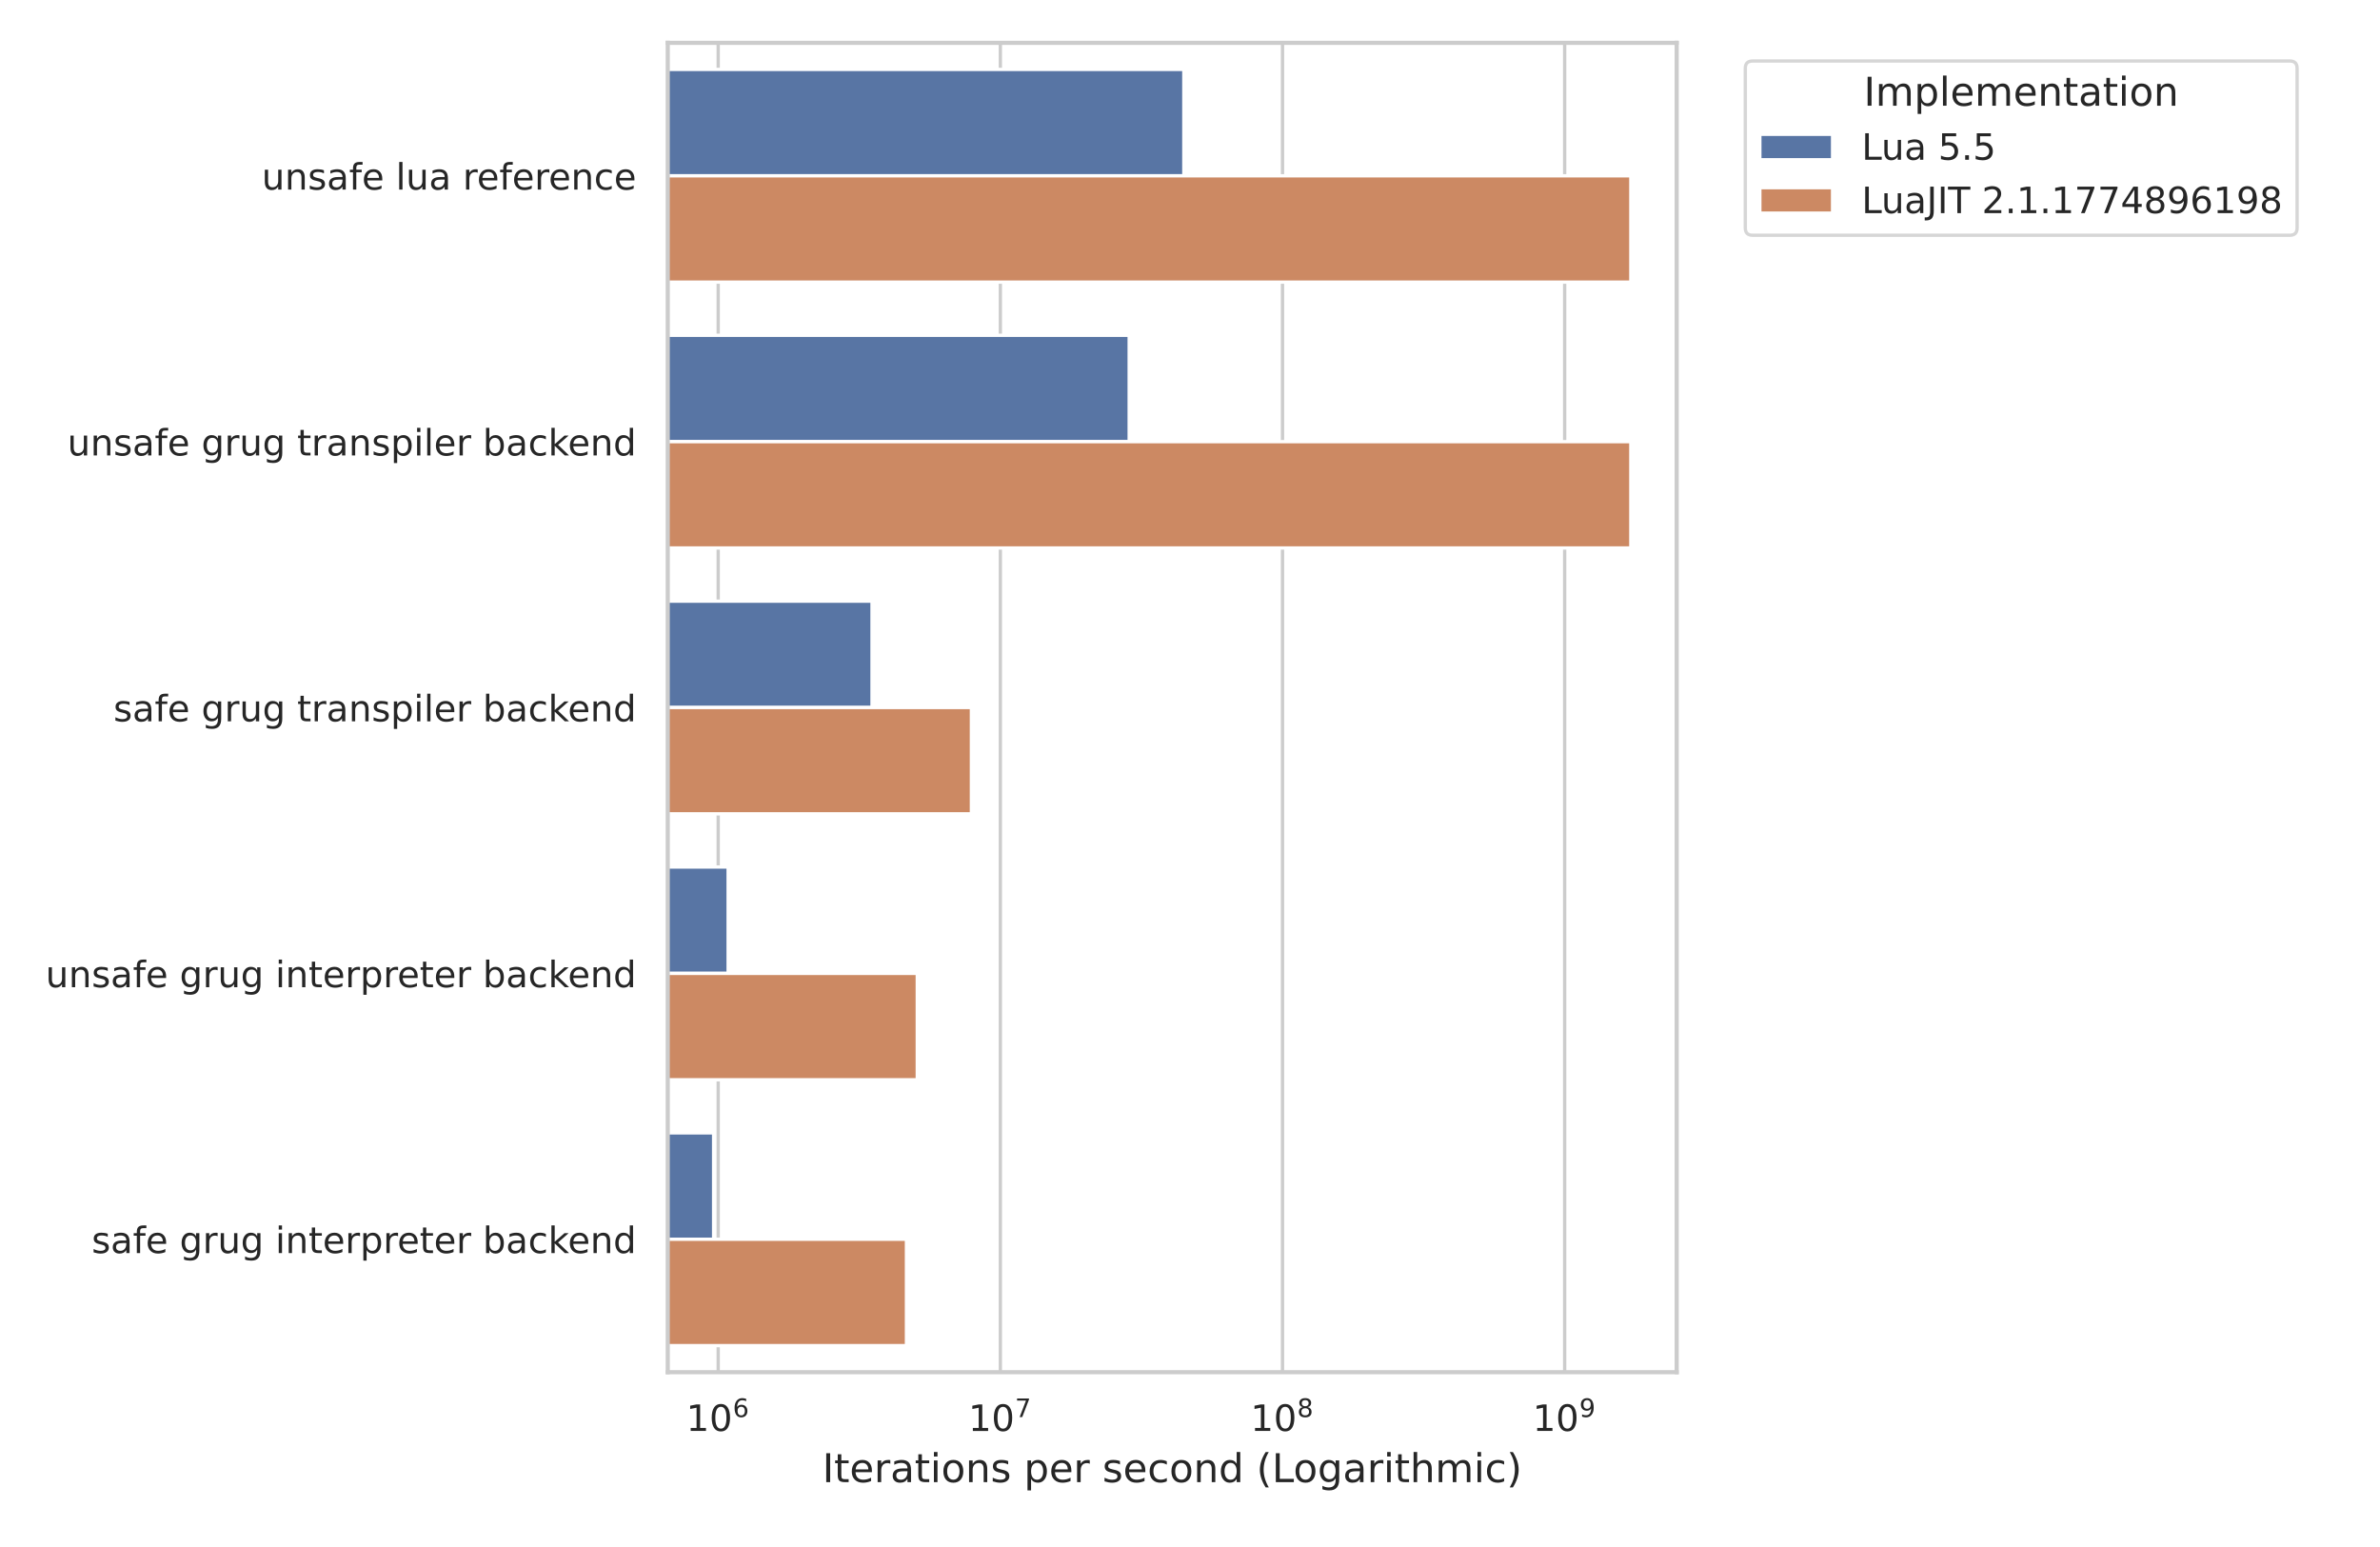
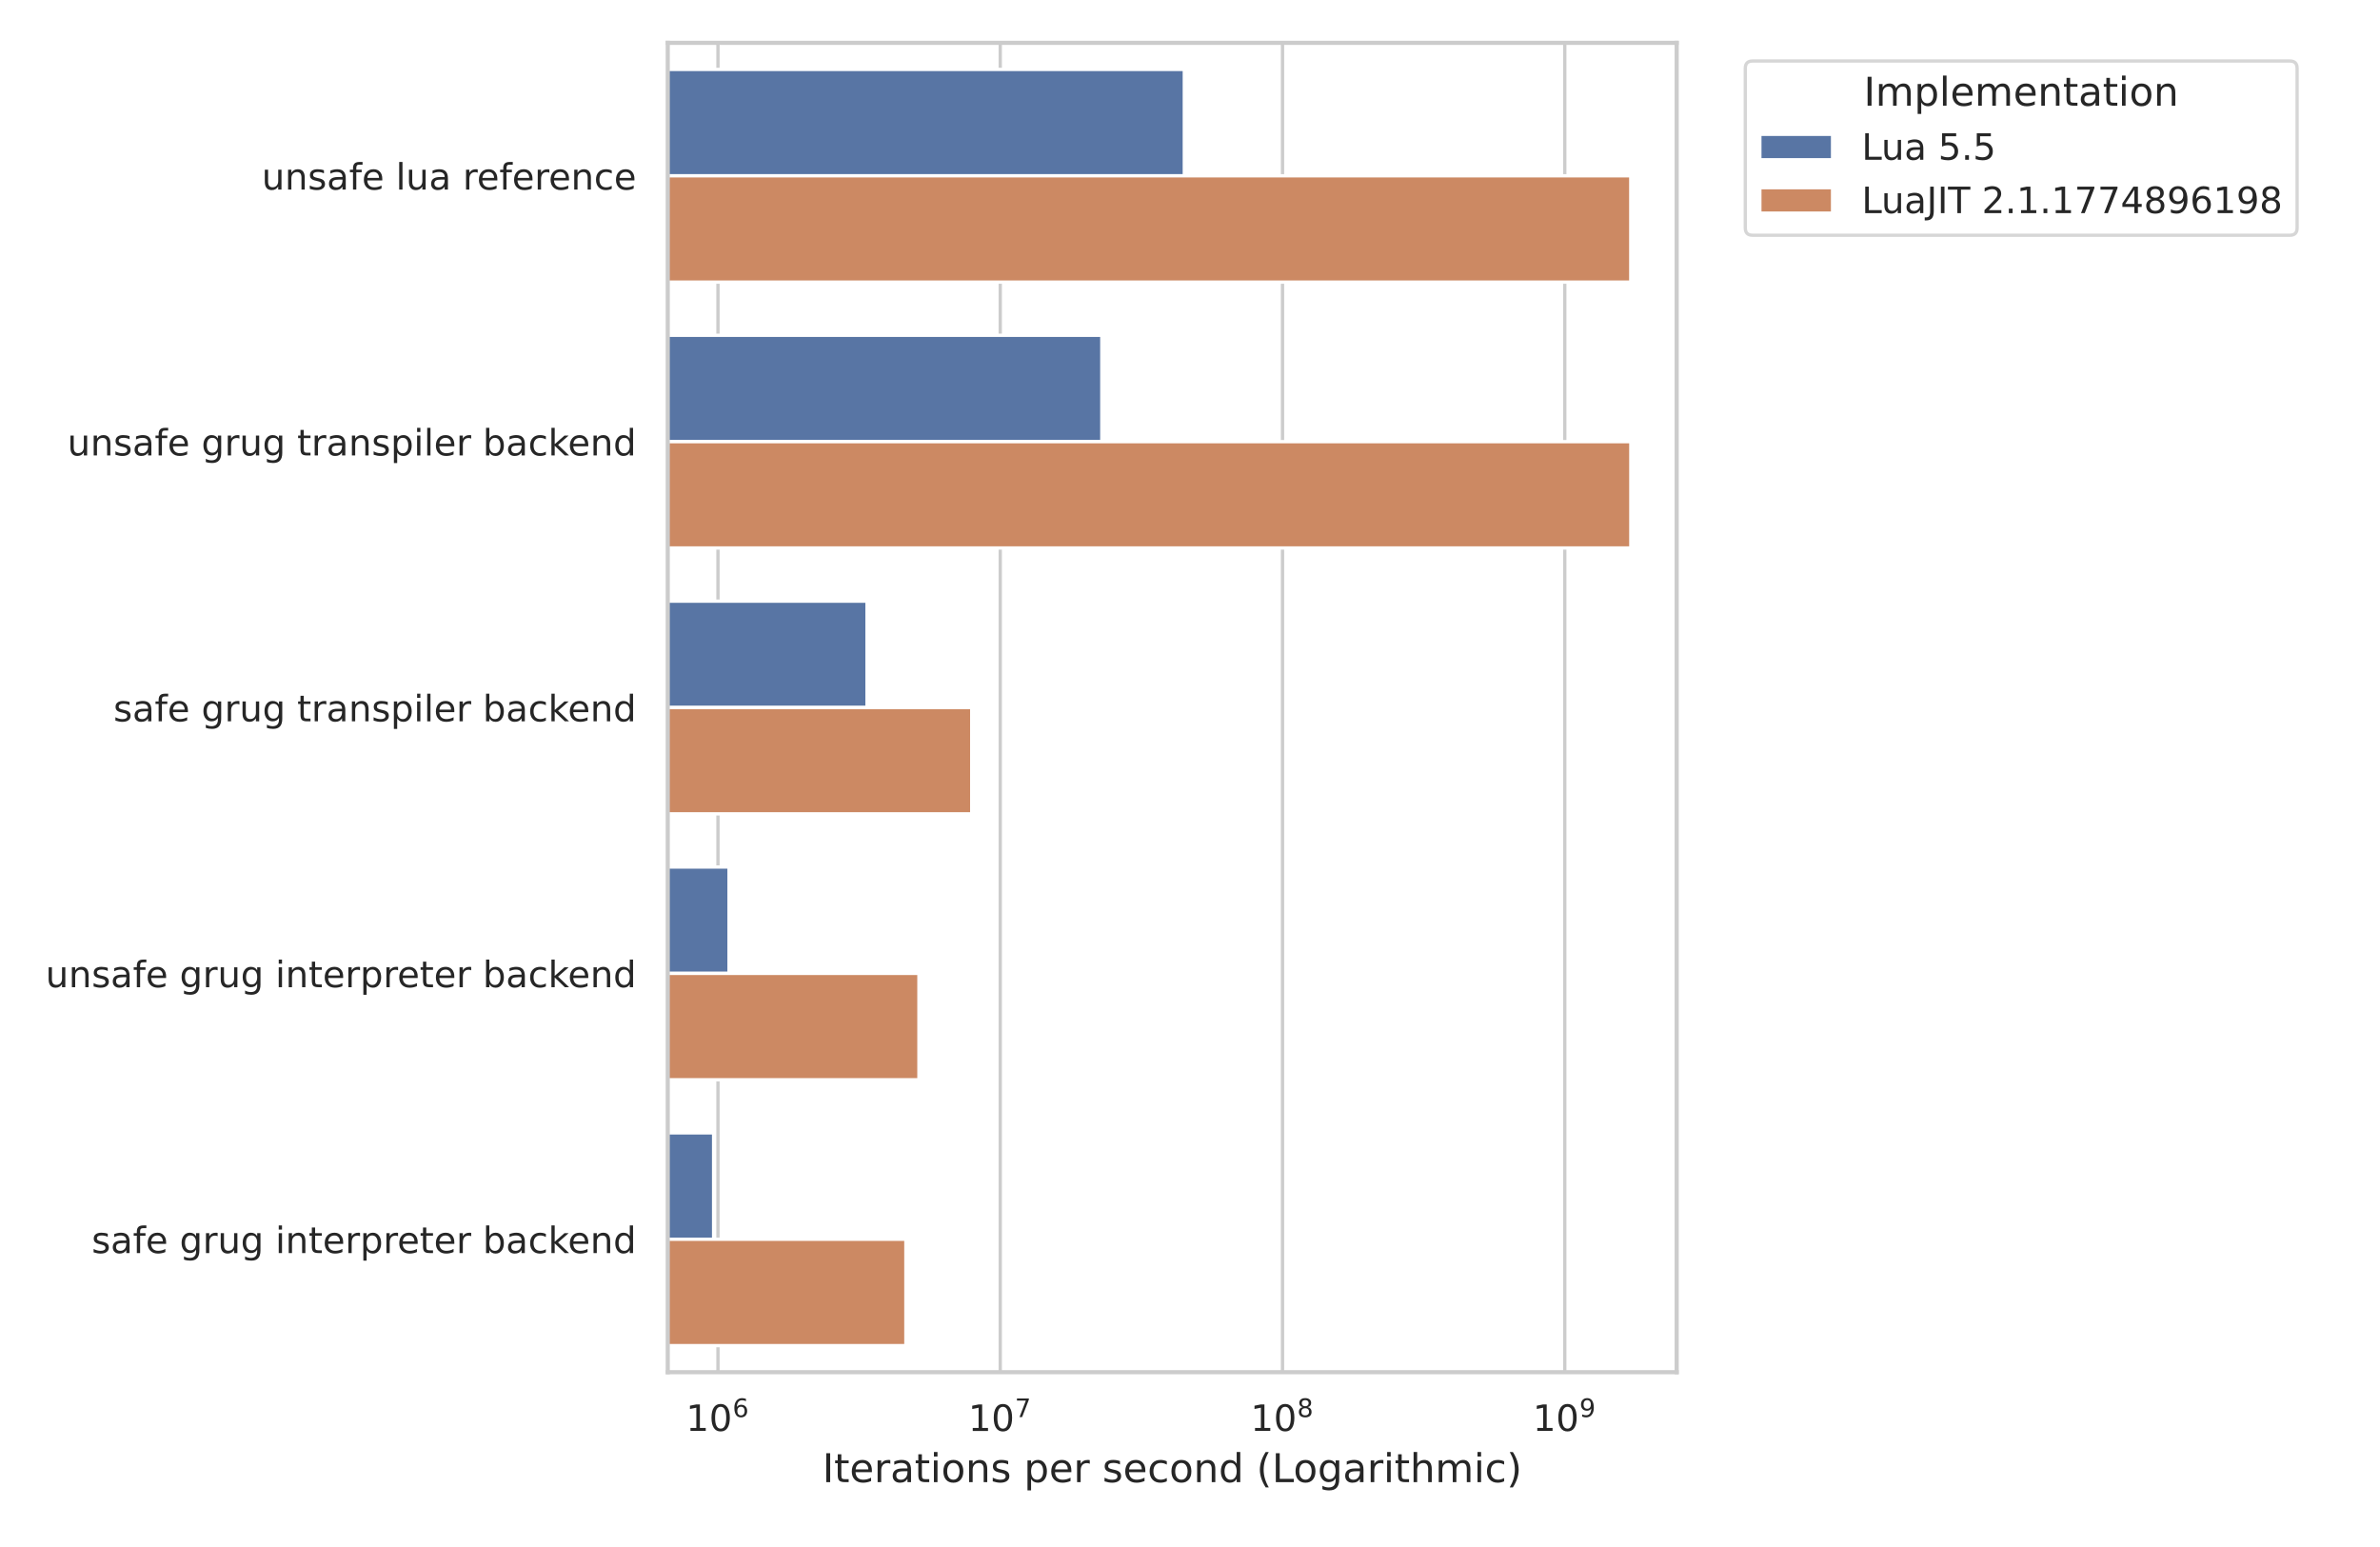
<svg xmlns="http://www.w3.org/2000/svg" xmlns:xlink="http://www.w3.org/1999/xlink" width="720pt" height="468pt" viewBox="0 0 720 468" version="1.1">
  <defs>
    <style type="text/css">*{stroke-linejoin: round; stroke-linecap: butt}</style>
  </defs>
  <g id="figure_1">
    <g id="patch_1">
      <path d="M 0 468  L 720 468  L 720 0  L 0 0  z " style="fill: #ffffff" />
    </g>
    <g id="axes_1">
      <g id="patch_2">
        <path d="M 202.01 415.116  L 507.23 415.116  L 507.23 12.96  L 202.01 12.96  z " style="fill: #ffffff" />
      </g>
      <g id="matplotlib.axis_1">
        <g id="xtick_1">
          <g id="line2d_1">
-             <path d="M 217.267 415.116  L 217.267 12.96  " clip-path="url(#pd670a4f5de)" style="fill: none; stroke: #cccccc; stroke-linecap: round" />
+             <path d="M 217.199 415.116  L 217.199 12.96  " clip-path="url(#pf63345fa85)" style="fill: none; stroke: #cccccc; stroke-linecap: round" />
          </g>
          <g id="text_1">
-             <g style="fill: #262626" transform="translate(207.5872 432.9743) scale(0.11 -0.11)">
+             <g style="fill: #262626" transform="translate(207.5188 432.9743) scale(0.11 -0.11)">
              <defs>
                <path id="DejaVuSans-31" d="M 794 531  L 1825 531  L 1825 4091  L 703 3866  L 703 4441  L 1819 4666  L 2450 4666  L 2450 531  L 3481 531  L 3481 0  L 794 0  L 794 531  z " transform="scale(0.015625)" />
                <path id="DejaVuSans-30" d="M 2034 4250  Q 1547 4250 1301 3770  Q 1056 3291 1056 2328  Q 1056 1369 1301 889  Q 1547 409 2034 409  Q 2525 409 2770 889  Q 3016 1369 3016 2328  Q 3016 3291 2770 3770  Q 2525 4250 2034 4250  z M 2034 4750  Q 2819 4750 3233 4129  Q 3647 3509 3647 2328  Q 3647 1150 3233 529  Q 2819 -91 2034 -91  Q 1250 -91 836 529  Q 422 1150 422 2328  Q 422 3509 836 4129  Q 1250 4750 2034 4750  z " transform="scale(0.015625)" />
                <path id="DejaVuSans-36" d="M 2113 2584  Q 1688 2584 1439 2293  Q 1191 2003 1191 1497  Q 1191 994 1439 701  Q 1688 409 2113 409  Q 2538 409 2786 701  Q 3034 994 3034 1497  Q 3034 2003 2786 2293  Q 2538 2584 2113 2584  z M 3366 4563  L 3366 3988  Q 3128 4100 2886 4159  Q 2644 4219 2406 4219  Q 1781 4219 1451 3797  Q 1122 3375 1075 2522  Q 1259 2794 1537 2939  Q 1816 3084 2150 3084  Q 2853 3084 3261 2657  Q 3669 2231 3669 1497  Q 3669 778 3244 343  Q 2819 -91 2113 -91  Q 1303 -91 875 529  Q 447 1150 447 2328  Q 447 3434 972 4092  Q 1497 4750 2381 4750  Q 2619 4750 2861 4703  Q 3103 4656 3366 4563  z " transform="scale(0.015625)" />
              </defs>
              <use xlink:href="#DejaVuSans-31" transform="translate(0 0.765625)" />
              <use xlink:href="#DejaVuSans-30" transform="translate(63.62305 0.765625)" />
              <use xlink:href="#DejaVuSans-36" transform="translate(128.2031 39.04688) scale(0.7)" />
            </g>
          </g>
        </g>
        <g id="xtick_2">
          <g id="line2d_2">
-             <path d="M 302.626 415.116  L 302.626 12.96  " clip-path="url(#pd670a4f5de)" style="fill: none; stroke: #cccccc; stroke-linecap: round" />
+             <path d="M 302.593 415.116  L 302.593 12.96  " clip-path="url(#pf63345fa85)" style="fill: none; stroke: #cccccc; stroke-linecap: round" />
          </g>
          <g id="text_2">
-             <g style="fill: #262626" transform="translate(292.9464 432.9743) scale(0.11 -0.11)">
+             <g style="fill: #262626" transform="translate(292.9127 432.9743) scale(0.11 -0.11)">
              <defs>
                <path id="DejaVuSans-37" d="M 525 4666  L 3525 4666  L 3525 4397  L 1831 0  L 1172 0  L 2766 4134  L 525 4134  L 525 4666  z " transform="scale(0.015625)" />
              </defs>
              <use xlink:href="#DejaVuSans-31" transform="translate(0 0.684375)" />
              <use xlink:href="#DejaVuSans-30" transform="translate(63.62305 0.684375)" />
              <use xlink:href="#DejaVuSans-37" transform="translate(128.2031 38.96563) scale(0.7)" />
            </g>
          </g>
        </g>
        <g id="xtick_3">
          <g id="line2d_3">
-             <path d="M 387.986 415.116  L 387.986 12.96  " clip-path="url(#pd670a4f5de)" style="fill: none; stroke: #cccccc; stroke-linecap: round" />
+             <path d="M 387.987 415.116  L 387.987 12.96  " clip-path="url(#pf63345fa85)" style="fill: none; stroke: #cccccc; stroke-linecap: round" />
          </g>
          <g id="text_3">
-             <g style="fill: #262626" transform="translate(378.3056 432.9743) scale(0.11 -0.11)">
+             <g style="fill: #262626" transform="translate(378.3066 432.9743) scale(0.11 -0.11)">
              <defs>
                <path id="DejaVuSans-38" d="M 2034 2216  Q 1584 2216 1326 1975  Q 1069 1734 1069 1313  Q 1069 891 1326 650  Q 1584 409 2034 409  Q 2484 409 2743 651  Q 3003 894 3003 1313  Q 3003 1734 2745 1975  Q 2488 2216 2034 2216  z M 1403 2484  Q 997 2584 770 2862  Q 544 3141 544 3541  Q 544 4100 942 4425  Q 1341 4750 2034 4750  Q 2731 4750 3128 4425  Q 3525 4100 3525 3541  Q 3525 3141 3298 2862  Q 3072 2584 2669 2484  Q 3125 2378 3379 2068  Q 3634 1759 3634 1313  Q 3634 634 3220 271  Q 2806 -91 2034 -91  Q 1263 -91 848 271  Q 434 634 434 1313  Q 434 1759 690 2068  Q 947 2378 1403 2484  z M 1172 3481  Q 1172 3119 1398 2916  Q 1625 2713 2034 2713  Q 2441 2713 2670 2916  Q 2900 3119 2900 3481  Q 2900 3844 2670 4047  Q 2441 4250 2034 4250  Q 1625 4250 1398 4047  Q 1172 3844 1172 3481  z " transform="scale(0.015625)" />
              </defs>
              <use xlink:href="#DejaVuSans-31" transform="translate(0 0.765625)" />
              <use xlink:href="#DejaVuSans-30" transform="translate(63.62305 0.765625)" />
              <use xlink:href="#DejaVuSans-38" transform="translate(128.2031 39.04688) scale(0.7)" />
            </g>
          </g>
        </g>
        <g id="xtick_4">
          <g id="line2d_4">
-             <path d="M 473.345 415.116  L 473.345 12.96  " clip-path="url(#pd670a4f5de)" style="fill: none; stroke: #cccccc; stroke-linecap: round" />
+             <path d="M 473.38 415.116  L 473.38 12.96  " clip-path="url(#pf63345fa85)" style="fill: none; stroke: #cccccc; stroke-linecap: round" />
          </g>
          <g id="text_4">
-             <g style="fill: #262626" transform="translate(463.6648 432.9743) scale(0.11 -0.11)">
+             <g style="fill: #262626" transform="translate(463.7004 432.9743) scale(0.11 -0.11)">
              <defs>
                <path id="DejaVuSans-39" d="M 703 97  L 703 672  Q 941 559 1184 500  Q 1428 441 1663 441  Q 2288 441 2617 861  Q 2947 1281 2994 2138  Q 2813 1869 2534 1725  Q 2256 1581 1919 1581  Q 1219 1581 811 2004  Q 403 2428 403 3163  Q 403 3881 828 4315  Q 1253 4750 1959 4750  Q 2769 4750 3195 4129  Q 3622 3509 3622 2328  Q 3622 1225 3098 567  Q 2575 -91 1691 -91  Q 1453 -91 1209 -44  Q 966 3 703 97  z M 1959 2075  Q 2384 2075 2632 2365  Q 2881 2656 2881 3163  Q 2881 3666 2632 3958  Q 2384 4250 1959 4250  Q 1534 4250 1286 3958  Q 1038 3666 1038 3163  Q 1038 2656 1286 2365  Q 1534 2075 1959 2075  z " transform="scale(0.015625)" />
              </defs>
              <use xlink:href="#DejaVuSans-31" transform="translate(0 0.765625)" />
              <use xlink:href="#DejaVuSans-30" transform="translate(63.62305 0.765625)" />
              <use xlink:href="#DejaVuSans-39" transform="translate(128.2031 39.04688) scale(0.7)" />
            </g>
          </g>
        </g>
        <g id="xtick_5" />
        <g id="xtick_6" />
        <g id="xtick_7" />
        <g id="xtick_8" />
        <g id="xtick_9" />
        <g id="xtick_10" />
        <g id="xtick_11" />
        <g id="xtick_12" />
        <g id="xtick_13" />
        <g id="xtick_14" />
        <g id="xtick_15" />
        <g id="xtick_16" />
        <g id="xtick_17" />
        <g id="xtick_18" />
        <g id="xtick_19" />
        <g id="xtick_20" />
        <g id="xtick_21" />
        <g id="xtick_22" />
        <g id="xtick_23" />
        <g id="xtick_24" />
        <g id="xtick_25" />
        <g id="xtick_26" />
        <g id="xtick_27" />
        <g id="xtick_28" />
        <g id="xtick_29" />
        <g id="xtick_30" />
        <g id="xtick_31" />
        <g id="xtick_32" />
        <g id="text_5">
          <g style="fill: #262626" transform="translate(248.7809 448.3801) scale(0.12 -0.12)">
            <defs>
              <path id="DejaVuSans-49" d="M 628 4666  L 1259 4666  L 1259 0  L 628 0  L 628 4666  z " transform="scale(0.015625)" />
              <path id="DejaVuSans-74" d="M 1172 4494  L 1172 3500  L 2356 3500  L 2356 3053  L 1172 3053  L 1172 1153  Q 1172 725 1289 603  Q 1406 481 1766 481  L 2356 481  L 2356 0  L 1766 0  Q 1100 0 847 248  Q 594 497 594 1153  L 594 3053  L 172 3053  L 172 3500  L 594 3500  L 594 4494  L 1172 4494  z " transform="scale(0.015625)" />
              <path id="DejaVuSans-65" d="M 3597 1894  L 3597 1613  L 953 1613  Q 991 1019 1311 708  Q 1631 397 2203 397  Q 2534 397 2845 478  Q 3156 559 3463 722  L 3463 178  Q 3153 47 2828 -22  Q 2503 -91 2169 -91  Q 1331 -91 842 396  Q 353 884 353 1716  Q 353 2575 817 3079  Q 1281 3584 2069 3584  Q 2775 3584 3186 3129  Q 3597 2675 3597 1894  z M 3022 2063  Q 3016 2534 2758 2815  Q 2500 3097 2075 3097  Q 1594 3097 1305 2825  Q 1016 2553 972 2059  L 3022 2063  z " transform="scale(0.015625)" />
              <path id="DejaVuSans-72" d="M 2631 2963  Q 2534 3019 2420 3045  Q 2306 3072 2169 3072  Q 1681 3072 1420 2755  Q 1159 2438 1159 1844  L 1159 0  L 581 0  L 581 3500  L 1159 3500  L 1159 2956  Q 1341 3275 1631 3429  Q 1922 3584 2338 3584  Q 2397 3584 2469 3576  Q 2541 3569 2628 3553  L 2631 2963  z " transform="scale(0.015625)" />
              <path id="DejaVuSans-61" d="M 2194 1759  Q 1497 1759 1228 1600  Q 959 1441 959 1056  Q 959 750 1161 570  Q 1363 391 1709 391  Q 2188 391 2477 730  Q 2766 1069 2766 1631  L 2766 1759  L 2194 1759  z M 3341 1997  L 3341 0  L 2766 0  L 2766 531  Q 2569 213 2275 61  Q 1981 -91 1556 -91  Q 1019 -91 701 211  Q 384 513 384 1019  Q 384 1609 779 1909  Q 1175 2209 1959 2209  L 2766 2209  L 2766 2266  Q 2766 2663 2505 2880  Q 2244 3097 1772 3097  Q 1472 3097 1187 3025  Q 903 2953 641 2809  L 641 3341  Q 956 3463 1253 3523  Q 1550 3584 1831 3584  Q 2591 3584 2966 3190  Q 3341 2797 3341 1997  z " transform="scale(0.015625)" />
              <path id="DejaVuSans-69" d="M 603 3500  L 1178 3500  L 1178 0  L 603 0  L 603 3500  z M 603 4863  L 1178 4863  L 1178 4134  L 603 4134  L 603 4863  z " transform="scale(0.015625)" />
              <path id="DejaVuSans-6f" d="M 1959 3097  Q 1497 3097 1228 2736  Q 959 2375 959 1747  Q 959 1119 1226 758  Q 1494 397 1959 397  Q 2419 397 2687 759  Q 2956 1122 2956 1747  Q 2956 2369 2687 2733  Q 2419 3097 1959 3097  z M 1959 3584  Q 2709 3584 3137 3096  Q 3566 2609 3566 1747  Q 3566 888 3137 398  Q 2709 -91 1959 -91  Q 1206 -91 779 398  Q 353 888 353 1747  Q 353 2609 779 3096  Q 1206 3584 1959 3584  z " transform="scale(0.015625)" />
              <path id="DejaVuSans-6e" d="M 3513 2113  L 3513 0  L 2938 0  L 2938 2094  Q 2938 2591 2744 2837  Q 2550 3084 2163 3084  Q 1697 3084 1428 2787  Q 1159 2491 1159 1978  L 1159 0  L 581 0  L 581 3500  L 1159 3500  L 1159 2956  Q 1366 3272 1645 3428  Q 1925 3584 2291 3584  Q 2894 3584 3203 3211  Q 3513 2838 3513 2113  z " transform="scale(0.015625)" />
              <path id="DejaVuSans-73" d="M 2834 3397  L 2834 2853  Q 2591 2978 2328 3040  Q 2066 3103 1784 3103  Q 1356 3103 1142 2972  Q 928 2841 928 2578  Q 928 2378 1081 2264  Q 1234 2150 1697 2047  L 1894 2003  Q 2506 1872 2764 1633  Q 3022 1394 3022 966  Q 3022 478 2636 193  Q 2250 -91 1575 -91  Q 1294 -91 989 -36  Q 684 19 347 128  L 347 722  Q 666 556 975 473  Q 1284 391 1588 391  Q 1994 391 2212 530  Q 2431 669 2431 922  Q 2431 1156 2273 1281  Q 2116 1406 1581 1522  L 1381 1569  Q 847 1681 609 1914  Q 372 2147 372 2553  Q 372 3047 722 3315  Q 1072 3584 1716 3584  Q 2034 3584 2315 3537  Q 2597 3491 2834 3397  z " transform="scale(0.015625)" />
              <path id="DejaVuSans-20" transform="scale(0.015625)" />
              <path id="DejaVuSans-70" d="M 1159 525  L 1159 -1331  L 581 -1331  L 581 3500  L 1159 3500  L 1159 2969  Q 1341 3281 1617 3432  Q 1894 3584 2278 3584  Q 2916 3584 3314 3078  Q 3713 2572 3713 1747  Q 3713 922 3314 415  Q 2916 -91 2278 -91  Q 1894 -91 1617 61  Q 1341 213 1159 525  z M 3116 1747  Q 3116 2381 2855 2742  Q 2594 3103 2138 3103  Q 1681 3103 1420 2742  Q 1159 2381 1159 1747  Q 1159 1113 1420 752  Q 1681 391 2138 391  Q 2594 391 2855 752  Q 3116 1113 3116 1747  z " transform="scale(0.015625)" />
              <path id="DejaVuSans-63" d="M 3122 3366  L 3122 2828  Q 2878 2963 2633 3030  Q 2388 3097 2138 3097  Q 1578 3097 1268 2742  Q 959 2388 959 1747  Q 959 1106 1268 751  Q 1578 397 2138 397  Q 2388 397 2633 464  Q 2878 531 3122 666  L 3122 134  Q 2881 22 2623 -34  Q 2366 -91 2075 -91  Q 1284 -91 818 406  Q 353 903 353 1747  Q 353 2603 823 3093  Q 1294 3584 2113 3584  Q 2378 3584 2631 3529  Q 2884 3475 3122 3366  z " transform="scale(0.015625)" />
              <path id="DejaVuSans-64" d="M 2906 2969  L 2906 4863  L 3481 4863  L 3481 0  L 2906 0  L 2906 525  Q 2725 213 2448 61  Q 2172 -91 1784 -91  Q 1150 -91 751 415  Q 353 922 353 1747  Q 353 2572 751 3078  Q 1150 3584 1784 3584  Q 2172 3584 2448 3432  Q 2725 3281 2906 2969  z M 947 1747  Q 947 1113 1208 752  Q 1469 391 1925 391  Q 2381 391 2643 752  Q 2906 1113 2906 1747  Q 2906 2381 2643 2742  Q 2381 3103 1925 3103  Q 1469 3103 1208 2742  Q 947 2381 947 1747  z " transform="scale(0.015625)" />
              <path id="DejaVuSans-28" d="M 1984 4856  Q 1566 4138 1362 3434  Q 1159 2731 1159 2009  Q 1159 1288 1364 580  Q 1569 -128 1984 -844  L 1484 -844  Q 1016 -109 783 600  Q 550 1309 550 2009  Q 550 2706 781 3412  Q 1013 4119 1484 4856  L 1984 4856  z " transform="scale(0.015625)" />
              <path id="DejaVuSans-4c" d="M 628 4666  L 1259 4666  L 1259 531  L 3531 531  L 3531 0  L 628 0  L 628 4666  z " transform="scale(0.015625)" />
              <path id="DejaVuSans-67" d="M 2906 1791  Q 2906 2416 2648 2759  Q 2391 3103 1925 3103  Q 1463 3103 1205 2759  Q 947 2416 947 1791  Q 947 1169 1205 825  Q 1463 481 1925 481  Q 2391 481 2648 825  Q 2906 1169 2906 1791  z M 3481 434  Q 3481 -459 3084 -895  Q 2688 -1331 1869 -1331  Q 1566 -1331 1297 -1286  Q 1028 -1241 775 -1147  L 775 -588  Q 1028 -725 1275 -790  Q 1522 -856 1778 -856  Q 2344 -856 2625 -561  Q 2906 -266 2906 331  L 2906 616  Q 2728 306 2450 153  Q 2172 0 1784 0  Q 1141 0 747 490  Q 353 981 353 1791  Q 353 2603 747 3093  Q 1141 3584 1784 3584  Q 2172 3584 2450 3431  Q 2728 3278 2906 2969  L 2906 3500  L 3481 3500  L 3481 434  z " transform="scale(0.015625)" />
              <path id="DejaVuSans-68" d="M 3513 2113  L 3513 0  L 2938 0  L 2938 2094  Q 2938 2591 2744 2837  Q 2550 3084 2163 3084  Q 1697 3084 1428 2787  Q 1159 2491 1159 1978  L 1159 0  L 581 0  L 581 4863  L 1159 4863  L 1159 2956  Q 1366 3272 1645 3428  Q 1925 3584 2291 3584  Q 2894 3584 3203 3211  Q 3513 2838 3513 2113  z " transform="scale(0.015625)" />
              <path id="DejaVuSans-6d" d="M 3328 2828  Q 3544 3216 3844 3400  Q 4144 3584 4550 3584  Q 5097 3584 5394 3201  Q 5691 2819 5691 2113  L 5691 0  L 5113 0  L 5113 2094  Q 5113 2597 4934 2840  Q 4756 3084 4391 3084  Q 3944 3084 3684 2787  Q 3425 2491 3425 1978  L 3425 0  L 2847 0  L 2847 2094  Q 2847 2600 2669 2842  Q 2491 3084 2119 3084  Q 1678 3084 1418 2786  Q 1159 2488 1159 1978  L 1159 0  L 581 0  L 581 3500  L 1159 3500  L 1159 2956  Q 1356 3278 1631 3431  Q 1906 3584 2284 3584  Q 2666 3584 2933 3390  Q 3200 3197 3328 2828  z " transform="scale(0.015625)" />
              <path id="DejaVuSans-29" d="M 513 4856  L 1013 4856  Q 1481 4119 1714 3412  Q 1947 2706 1947 2009  Q 1947 1309 1714 600  Q 1481 -109 1013 -844  L 513 -844  Q 928 -128 1133 580  Q 1338 1288 1338 2009  Q 1338 2731 1133 3434  Q 928 4138 513 4856  z " transform="scale(0.015625)" />
            </defs>
            <use xlink:href="#DejaVuSans-49" />
            <use xlink:href="#DejaVuSans-74" transform="translate(29.49219 0)" />
            <use xlink:href="#DejaVuSans-65" transform="translate(68.70117 0)" />
            <use xlink:href="#DejaVuSans-72" transform="translate(130.2246 0)" />
            <use xlink:href="#DejaVuSans-61" transform="translate(171.3379 0)" />
            <use xlink:href="#DejaVuSans-74" transform="translate(232.6172 0)" />
            <use xlink:href="#DejaVuSans-69" transform="translate(271.8262 0)" />
            <use xlink:href="#DejaVuSans-6f" transform="translate(299.6094 0)" />
            <use xlink:href="#DejaVuSans-6e" transform="translate(360.791 0)" />
            <use xlink:href="#DejaVuSans-73" transform="translate(424.1699 0)" />
            <use xlink:href="#DejaVuSans-20" transform="translate(476.2695 0)" />
            <use xlink:href="#DejaVuSans-70" transform="translate(508.0566 0)" />
            <use xlink:href="#DejaVuSans-65" transform="translate(571.5332 0)" />
            <use xlink:href="#DejaVuSans-72" transform="translate(633.0566 0)" />
            <use xlink:href="#DejaVuSans-20" transform="translate(674.1699 0)" />
            <use xlink:href="#DejaVuSans-73" transform="translate(705.957 0)" />
            <use xlink:href="#DejaVuSans-65" transform="translate(758.0566 0)" />
            <use xlink:href="#DejaVuSans-63" transform="translate(819.5801 0)" />
            <use xlink:href="#DejaVuSans-6f" transform="translate(874.5605 0)" />
            <use xlink:href="#DejaVuSans-6e" transform="translate(935.7422 0)" />
            <use xlink:href="#DejaVuSans-64" transform="translate(999.1211 0)" />
            <use xlink:href="#DejaVuSans-20" transform="translate(1062.598 0)" />
            <use xlink:href="#DejaVuSans-28" transform="translate(1094.385 0)" />
            <use xlink:href="#DejaVuSans-4c" transform="translate(1133.398 0)" />
            <use xlink:href="#DejaVuSans-6f" transform="translate(1187.361 0)" />
            <use xlink:href="#DejaVuSans-67" transform="translate(1248.543 0)" />
            <use xlink:href="#DejaVuSans-61" transform="translate(1312.02 0)" />
            <use xlink:href="#DejaVuSans-72" transform="translate(1373.299 0)" />
            <use xlink:href="#DejaVuSans-69" transform="translate(1414.412 0)" />
            <use xlink:href="#DejaVuSans-74" transform="translate(1442.195 0)" />
            <use xlink:href="#DejaVuSans-68" transform="translate(1481.404 0)" />
            <use xlink:href="#DejaVuSans-6d" transform="translate(1544.783 0)" />
            <use xlink:href="#DejaVuSans-69" transform="translate(1642.195 0)" />
            <use xlink:href="#DejaVuSans-63" transform="translate(1669.979 0)" />
            <use xlink:href="#DejaVuSans-29" transform="translate(1724.959 0)" />
          </g>
        </g>
      </g>
      <g id="matplotlib.axis_2">
        <g id="ytick_1">
          <g id="text_6">
            <g style="fill: #262626" transform="translate(79.18078 57.35474) scale(0.11 -0.11)">
              <defs>
                <path id="DejaVuSans-75" d="M 544 1381  L 544 3500  L 1119 3500  L 1119 1403  Q 1119 906 1312 657  Q 1506 409 1894 409  Q 2359 409 2629 706  Q 2900 1003 2900 1516  L 2900 3500  L 3475 3500  L 3475 0  L 2900 0  L 2900 538  Q 2691 219 2414 64  Q 2138 -91 1772 -91  Q 1169 -91 856 284  Q 544 659 544 1381  z M 1991 3584  L 1991 3584  z " transform="scale(0.015625)" />
                <path id="DejaVuSans-66" d="M 2375 4863  L 2375 4384  L 1825 4384  Q 1516 4384 1395 4259  Q 1275 4134 1275 3809  L 1275 3500  L 2222 3500  L 2222 3053  L 1275 3053  L 1275 0  L 697 0  L 697 3053  L 147 3053  L 147 3500  L 697 3500  L 697 3744  Q 697 4328 969 4595  Q 1241 4863 1831 4863  L 2375 4863  z " transform="scale(0.015625)" />
                <path id="DejaVuSans-6c" d="M 603 4863  L 1178 4863  L 1178 0  L 603 0  L 603 4863  z " transform="scale(0.015625)" />
              </defs>
              <use xlink:href="#DejaVuSans-75" />
              <use xlink:href="#DejaVuSans-6e" transform="translate(63.37891 0)" />
              <use xlink:href="#DejaVuSans-73" transform="translate(126.7578 0)" />
              <use xlink:href="#DejaVuSans-61" transform="translate(178.8574 0)" />
              <use xlink:href="#DejaVuSans-66" transform="translate(240.1367 0)" />
              <use xlink:href="#DejaVuSans-65" transform="translate(275.3418 0)" />
              <use xlink:href="#DejaVuSans-20" transform="translate(336.8652 0)" />
              <use xlink:href="#DejaVuSans-6c" transform="translate(368.6523 0)" />
              <use xlink:href="#DejaVuSans-75" transform="translate(396.4355 0)" />
              <use xlink:href="#DejaVuSans-61" transform="translate(459.8145 0)" />
              <use xlink:href="#DejaVuSans-20" transform="translate(521.0938 0)" />
              <use xlink:href="#DejaVuSans-72" transform="translate(552.8809 0)" />
              <use xlink:href="#DejaVuSans-65" transform="translate(591.7441 0)" />
              <use xlink:href="#DejaVuSans-66" transform="translate(653.2676 0)" />
              <use xlink:href="#DejaVuSans-65" transform="translate(688.4727 0)" />
              <use xlink:href="#DejaVuSans-72" transform="translate(749.9961 0)" />
              <use xlink:href="#DejaVuSans-65" transform="translate(788.8594 0)" />
              <use xlink:href="#DejaVuSans-6e" transform="translate(850.3828 0)" />
              <use xlink:href="#DejaVuSans-63" transform="translate(913.7617 0)" />
              <use xlink:href="#DejaVuSans-65" transform="translate(968.7422 0)" />
            </g>
          </g>
        </g>
        <g id="ytick_2">
          <g id="text_7">
            <g style="fill: #262626" transform="translate(20.37891 137.7859) scale(0.11 -0.11)">
              <defs>
                <path id="DejaVuSans-62" d="M 3116 1747  Q 3116 2381 2855 2742  Q 2594 3103 2138 3103  Q 1681 3103 1420 2742  Q 1159 2381 1159 1747  Q 1159 1113 1420 752  Q 1681 391 2138 391  Q 2594 391 2855 752  Q 3116 1113 3116 1747  z M 1159 2969  Q 1341 3281 1617 3432  Q 1894 3584 2278 3584  Q 2916 3584 3314 3078  Q 3713 2572 3713 1747  Q 3713 922 3314 415  Q 2916 -91 2278 -91  Q 1894 -91 1617 61  Q 1341 213 1159 525  L 1159 0  L 581 0  L 581 4863  L 1159 4863  L 1159 2969  z " transform="scale(0.015625)" />
                <path id="DejaVuSans-6b" d="M 581 4863  L 1159 4863  L 1159 1991  L 2875 3500  L 3609 3500  L 1753 1863  L 3688 0  L 2938 0  L 1159 1709  L 1159 0  L 581 0  L 581 4863  z " transform="scale(0.015625)" />
              </defs>
              <use xlink:href="#DejaVuSans-75" />
              <use xlink:href="#DejaVuSans-6e" transform="translate(63.37891 0)" />
              <use xlink:href="#DejaVuSans-73" transform="translate(126.7578 0)" />
              <use xlink:href="#DejaVuSans-61" transform="translate(178.8574 0)" />
              <use xlink:href="#DejaVuSans-66" transform="translate(240.1367 0)" />
              <use xlink:href="#DejaVuSans-65" transform="translate(275.3418 0)" />
              <use xlink:href="#DejaVuSans-20" transform="translate(336.8652 0)" />
              <use xlink:href="#DejaVuSans-67" transform="translate(368.6523 0)" />
              <use xlink:href="#DejaVuSans-72" transform="translate(432.1289 0)" />
              <use xlink:href="#DejaVuSans-75" transform="translate(473.2422 0)" />
              <use xlink:href="#DejaVuSans-67" transform="translate(536.6211 0)" />
              <use xlink:href="#DejaVuSans-20" transform="translate(600.0977 0)" />
              <use xlink:href="#DejaVuSans-74" transform="translate(631.8848 0)" />
              <use xlink:href="#DejaVuSans-72" transform="translate(671.0938 0)" />
              <use xlink:href="#DejaVuSans-61" transform="translate(712.207 0)" />
              <use xlink:href="#DejaVuSans-6e" transform="translate(773.4863 0)" />
              <use xlink:href="#DejaVuSans-73" transform="translate(836.8652 0)" />
              <use xlink:href="#DejaVuSans-70" transform="translate(888.9648 0)" />
              <use xlink:href="#DejaVuSans-69" transform="translate(952.4414 0)" />
              <use xlink:href="#DejaVuSans-6c" transform="translate(980.2246 0)" />
              <use xlink:href="#DejaVuSans-65" transform="translate(1008.008 0)" />
              <use xlink:href="#DejaVuSans-72" transform="translate(1069.531 0)" />
              <use xlink:href="#DejaVuSans-20" transform="translate(1110.645 0)" />
              <use xlink:href="#DejaVuSans-62" transform="translate(1142.432 0)" />
              <use xlink:href="#DejaVuSans-61" transform="translate(1205.908 0)" />
              <use xlink:href="#DejaVuSans-63" transform="translate(1267.188 0)" />
              <use xlink:href="#DejaVuSans-6b" transform="translate(1322.168 0)" />
              <use xlink:href="#DejaVuSans-65" transform="translate(1376.453 0)" />
              <use xlink:href="#DejaVuSans-6e" transform="translate(1437.977 0)" />
              <use xlink:href="#DejaVuSans-64" transform="translate(1501.355 0)" />
            </g>
          </g>
        </g>
        <g id="ytick_3">
          <g id="text_8">
            <g style="fill: #262626" transform="translate(34.32141 218.2171) scale(0.11 -0.11)">
              <use xlink:href="#DejaVuSans-73" />
              <use xlink:href="#DejaVuSans-61" transform="translate(52.09961 0)" />
              <use xlink:href="#DejaVuSans-66" transform="translate(113.3789 0)" />
              <use xlink:href="#DejaVuSans-65" transform="translate(148.584 0)" />
              <use xlink:href="#DejaVuSans-20" transform="translate(210.1074 0)" />
              <use xlink:href="#DejaVuSans-67" transform="translate(241.8945 0)" />
              <use xlink:href="#DejaVuSans-72" transform="translate(305.3711 0)" />
              <use xlink:href="#DejaVuSans-75" transform="translate(346.4844 0)" />
              <use xlink:href="#DejaVuSans-67" transform="translate(409.8633 0)" />
              <use xlink:href="#DejaVuSans-20" transform="translate(473.3398 0)" />
              <use xlink:href="#DejaVuSans-74" transform="translate(505.127 0)" />
              <use xlink:href="#DejaVuSans-72" transform="translate(544.3359 0)" />
              <use xlink:href="#DejaVuSans-61" transform="translate(585.4492 0)" />
              <use xlink:href="#DejaVuSans-6e" transform="translate(646.7285 0)" />
              <use xlink:href="#DejaVuSans-73" transform="translate(710.1074 0)" />
              <use xlink:href="#DejaVuSans-70" transform="translate(762.207 0)" />
              <use xlink:href="#DejaVuSans-69" transform="translate(825.6836 0)" />
              <use xlink:href="#DejaVuSans-6c" transform="translate(853.4668 0)" />
              <use xlink:href="#DejaVuSans-65" transform="translate(881.25 0)" />
              <use xlink:href="#DejaVuSans-72" transform="translate(942.7734 0)" />
              <use xlink:href="#DejaVuSans-20" transform="translate(983.8867 0)" />
              <use xlink:href="#DejaVuSans-62" transform="translate(1015.674 0)" />
              <use xlink:href="#DejaVuSans-61" transform="translate(1079.15 0)" />
              <use xlink:href="#DejaVuSans-63" transform="translate(1140.43 0)" />
              <use xlink:href="#DejaVuSans-6b" transform="translate(1195.41 0)" />
              <use xlink:href="#DejaVuSans-65" transform="translate(1249.695 0)" />
              <use xlink:href="#DejaVuSans-6e" transform="translate(1311.219 0)" />
              <use xlink:href="#DejaVuSans-64" transform="translate(1374.598 0)" />
            </g>
          </g>
        </g>
        <g id="ytick_4">
          <g id="text_9">
            <g style="fill: #262626" transform="translate(13.78234 298.6483) scale(0.11 -0.11)">
              <use xlink:href="#DejaVuSans-75" />
              <use xlink:href="#DejaVuSans-6e" transform="translate(63.37891 0)" />
              <use xlink:href="#DejaVuSans-73" transform="translate(126.7578 0)" />
              <use xlink:href="#DejaVuSans-61" transform="translate(178.8574 0)" />
              <use xlink:href="#DejaVuSans-66" transform="translate(240.1367 0)" />
              <use xlink:href="#DejaVuSans-65" transform="translate(275.3418 0)" />
              <use xlink:href="#DejaVuSans-20" transform="translate(336.8652 0)" />
              <use xlink:href="#DejaVuSans-67" transform="translate(368.6523 0)" />
              <use xlink:href="#DejaVuSans-72" transform="translate(432.1289 0)" />
              <use xlink:href="#DejaVuSans-75" transform="translate(473.2422 0)" />
              <use xlink:href="#DejaVuSans-67" transform="translate(536.6211 0)" />
              <use xlink:href="#DejaVuSans-20" transform="translate(600.0977 0)" />
              <use xlink:href="#DejaVuSans-69" transform="translate(631.8848 0)" />
              <use xlink:href="#DejaVuSans-6e" transform="translate(659.668 0)" />
              <use xlink:href="#DejaVuSans-74" transform="translate(723.0469 0)" />
              <use xlink:href="#DejaVuSans-65" transform="translate(762.2559 0)" />
              <use xlink:href="#DejaVuSans-72" transform="translate(823.7793 0)" />
              <use xlink:href="#DejaVuSans-70" transform="translate(864.8926 0)" />
              <use xlink:href="#DejaVuSans-72" transform="translate(928.3691 0)" />
              <use xlink:href="#DejaVuSans-65" transform="translate(967.2324 0)" />
              <use xlink:href="#DejaVuSans-74" transform="translate(1028.756 0)" />
              <use xlink:href="#DejaVuSans-65" transform="translate(1067.965 0)" />
              <use xlink:href="#DejaVuSans-72" transform="translate(1129.488 0)" />
              <use xlink:href="#DejaVuSans-20" transform="translate(1170.602 0)" />
              <use xlink:href="#DejaVuSans-62" transform="translate(1202.389 0)" />
              <use xlink:href="#DejaVuSans-61" transform="translate(1265.865 0)" />
              <use xlink:href="#DejaVuSans-63" transform="translate(1327.145 0)" />
              <use xlink:href="#DejaVuSans-6b" transform="translate(1382.125 0)" />
              <use xlink:href="#DejaVuSans-65" transform="translate(1436.41 0)" />
              <use xlink:href="#DejaVuSans-6e" transform="translate(1497.934 0)" />
              <use xlink:href="#DejaVuSans-64" transform="translate(1561.312 0)" />
            </g>
          </g>
        </g>
        <g id="ytick_5">
          <g id="text_10">
            <g style="fill: #262626" transform="translate(27.72484 379.0795) scale(0.11 -0.11)">
              <use xlink:href="#DejaVuSans-73" />
              <use xlink:href="#DejaVuSans-61" transform="translate(52.09961 0)" />
              <use xlink:href="#DejaVuSans-66" transform="translate(113.3789 0)" />
              <use xlink:href="#DejaVuSans-65" transform="translate(148.584 0)" />
              <use xlink:href="#DejaVuSans-20" transform="translate(210.1074 0)" />
              <use xlink:href="#DejaVuSans-67" transform="translate(241.8945 0)" />
              <use xlink:href="#DejaVuSans-72" transform="translate(305.3711 0)" />
              <use xlink:href="#DejaVuSans-75" transform="translate(346.4844 0)" />
              <use xlink:href="#DejaVuSans-67" transform="translate(409.8633 0)" />
              <use xlink:href="#DejaVuSans-20" transform="translate(473.3398 0)" />
              <use xlink:href="#DejaVuSans-69" transform="translate(505.127 0)" />
              <use xlink:href="#DejaVuSans-6e" transform="translate(532.9102 0)" />
              <use xlink:href="#DejaVuSans-74" transform="translate(596.2891 0)" />
              <use xlink:href="#DejaVuSans-65" transform="translate(635.498 0)" />
              <use xlink:href="#DejaVuSans-72" transform="translate(697.0215 0)" />
              <use xlink:href="#DejaVuSans-70" transform="translate(738.1348 0)" />
              <use xlink:href="#DejaVuSans-72" transform="translate(801.6113 0)" />
              <use xlink:href="#DejaVuSans-65" transform="translate(840.4746 0)" />
              <use xlink:href="#DejaVuSans-74" transform="translate(901.998 0)" />
              <use xlink:href="#DejaVuSans-65" transform="translate(941.207 0)" />
              <use xlink:href="#DejaVuSans-72" transform="translate(1002.73 0)" />
              <use xlink:href="#DejaVuSans-20" transform="translate(1043.844 0)" />
              <use xlink:href="#DejaVuSans-62" transform="translate(1075.631 0)" />
              <use xlink:href="#DejaVuSans-61" transform="translate(1139.107 0)" />
              <use xlink:href="#DejaVuSans-63" transform="translate(1200.387 0)" />
              <use xlink:href="#DejaVuSans-6b" transform="translate(1255.367 0)" />
              <use xlink:href="#DejaVuSans-65" transform="translate(1309.652 0)" />
              <use xlink:href="#DejaVuSans-6e" transform="translate(1371.176 0)" />
              <use xlink:href="#DejaVuSans-64" transform="translate(1434.555 0)" />
            </g>
          </g>
        </g>
      </g>
      <g id="patch_3">
-         <path d="M -85654.093 21.003  L 358.132 21.003  L 358.132 53.176  L -85654.093 53.176  z " clip-path="url(#pd670a4f5de)" style="fill: #5875a4; stroke: #ffffff; stroke-linejoin: miter" />
+         <path d="M -85689.052 21.003  L 358.281 21.003  L 358.281 53.176  L -85689.052 53.176  z " clip-path="url(#pf63345fa85)" style="fill: #5875a4; stroke: #ffffff; stroke-linejoin: miter" />
      </g>
      <g id="patch_4">
-         <path d="M -85654.093 101.434  L 341.598 101.434  L 341.598 133.607  L -85654.093 133.607  z " clip-path="url(#pd670a4f5de)" style="fill: #5875a4; stroke: #ffffff; stroke-linejoin: miter" />
+         <path d="M -85689.052 101.434  L 333.323 101.434  L 333.323 133.607  L -85689.052 133.607  z " clip-path="url(#pf63345fa85)" style="fill: #5875a4; stroke: #ffffff; stroke-linejoin: miter" />
      </g>
      <g id="patch_5">
-         <path d="M -85654.093 181.866  L 263.803 181.866  L 263.803 214.038  L -85654.093 214.038  z " clip-path="url(#pd670a4f5de)" style="fill: #5875a4; stroke: #ffffff; stroke-linejoin: miter" />
+         <path d="M -85689.052 181.866  L 262.291 181.866  L 262.291 214.038  L -85689.052 214.038  z " clip-path="url(#pf63345fa85)" style="fill: #5875a4; stroke: #ffffff; stroke-linejoin: miter" />
      </g>
      <g id="patch_6">
-         <path d="M -85654.093 262.297  L 220.274 262.297  L 220.274 294.469  L -85654.093 294.469  z " clip-path="url(#pd670a4f5de)" style="fill: #5875a4; stroke: #ffffff; stroke-linejoin: miter" />
+         <path d="M -85689.052 262.297  L 220.547 262.297  L 220.547 294.469  L -85689.052 294.469  z " clip-path="url(#pf63345fa85)" style="fill: #5875a4; stroke: #ffffff; stroke-linejoin: miter" />
      </g>
      <g id="patch_7">
-         <path d="M -85654.093 342.728  L 215.884 342.728  L 215.884 374.9  L -85654.093 374.9  z " clip-path="url(#pd670a4f5de)" style="fill: #5875a4; stroke: #ffffff; stroke-linejoin: miter" />
+         <path d="M -85689.052 342.728  L 215.884 342.728  L 215.884 374.9  L -85689.052 374.9  z " clip-path="url(#pf63345fa85)" style="fill: #5875a4; stroke: #ffffff; stroke-linejoin: miter" />
      </g>
      <g id="patch_8">
-         <path d="M -85654.093 53.176  L 493.356 53.176  L 493.356 85.348  L -85654.093 85.348  z " clip-path="url(#pd670a4f5de)" style="fill: #cc8963; stroke: #ffffff; stroke-linejoin: miter" />
+         <path d="M -85689.052 53.176  L 493.338 53.176  L 493.338 85.348  L -85689.052 85.348  z " clip-path="url(#pf63345fa85)" style="fill: #cc8963; stroke: #ffffff; stroke-linejoin: miter" />
      </g>
      <g id="patch_9">
-         <path d="M -85654.093 133.607  L 493.354 133.607  L 493.354 165.779  L -85654.093 165.779  z " clip-path="url(#pd670a4f5de)" style="fill: #cc8963; stroke: #ffffff; stroke-linejoin: miter" />
+         <path d="M -85689.052 133.607  L 493.356 133.607  L 493.356 165.779  L -85689.052 165.779  z " clip-path="url(#pf63345fa85)" style="fill: #cc8963; stroke: #ffffff; stroke-linejoin: miter" />
      </g>
      <g id="patch_10">
-         <path d="M -85654.093 214.038  L 293.871 214.038  L 293.871 246.21  L -85654.093 246.21  z " clip-path="url(#pd670a4f5de)" style="fill: #cc8963; stroke: #ffffff; stroke-linejoin: miter" />
+         <path d="M -85689.052 214.038  L 293.972 214.038  L 293.972 246.21  L -85689.052 246.21  z " clip-path="url(#pf63345fa85)" style="fill: #cc8963; stroke: #ffffff; stroke-linejoin: miter" />
      </g>
      <g id="patch_11">
-         <path d="M -85654.093 294.469  L 277.494 294.469  L 277.494 326.642  L -85654.093 326.642  z " clip-path="url(#pd670a4f5de)" style="fill: #cc8963; stroke: #ffffff; stroke-linejoin: miter" />
+         <path d="M -85689.052 294.469  L 277.994 294.469  L 277.994 326.642  L -85689.052 326.642  z " clip-path="url(#pf63345fa85)" style="fill: #cc8963; stroke: #ffffff; stroke-linejoin: miter" />
      </g>
      <g id="patch_12">
-         <path d="M -85654.093 374.9  L 274.22 374.9  L 274.22 407.073  L -85654.093 407.073  z " clip-path="url(#pd670a4f5de)" style="fill: #cc8963; stroke: #ffffff; stroke-linejoin: miter" />
+         <path d="M -85689.052 374.9  L 274.048 374.9  L 274.048 407.073  L -85689.052 407.073  z " clip-path="url(#pf63345fa85)" style="fill: #cc8963; stroke: #ffffff; stroke-linejoin: miter" />
      </g>
      <g id="patch_13">
-         <path d="M -85654.093 53.176  L -85654.093 53.176  L -85654.093 53.176  L -85654.093 53.176  z " clip-path="url(#pd670a4f5de)" style="fill: #5875a4; stroke: #ffffff; stroke-linejoin: miter" />
+         <path d="M -85689.052 53.176  L -85689.052 53.176  L -85689.052 53.176  L -85689.052 53.176  z " clip-path="url(#pf63345fa85)" style="fill: #5875a4; stroke: #ffffff; stroke-linejoin: miter" />
      </g>
      <g id="patch_14">
-         <path d="M -85654.093 53.176  L -85654.093 53.176  L -85654.093 53.176  L -85654.093 53.176  z " clip-path="url(#pd670a4f5de)" style="fill: #cc8963; stroke: #ffffff; stroke-linejoin: miter" />
+         <path d="M -85689.052 53.176  L -85689.052 53.176  L -85689.052 53.176  L -85689.052 53.176  z " clip-path="url(#pf63345fa85)" style="fill: #cc8963; stroke: #ffffff; stroke-linejoin: miter" />
      </g>
      <g id="patch_15">
        <path d="M 202.01 415.116  L 202.01 12.96  " style="fill: none; stroke: #cccccc; stroke-width: 1.25; stroke-linejoin: miter; stroke-linecap: square" />
      </g>
      <g id="patch_16">
        <path d="M 507.23 415.116  L 507.23 12.96  " style="fill: none; stroke: #cccccc; stroke-width: 1.25; stroke-linejoin: miter; stroke-linecap: square" />
      </g>
      <g id="patch_17">
        <path d="M 202.01 415.116  L 507.23 415.116  " style="fill: none; stroke: #cccccc; stroke-width: 1.25; stroke-linejoin: miter; stroke-linecap: square" />
      </g>
      <g id="patch_18">
        <path d="M 202.01 12.96  L 507.23 12.96  " style="fill: none; stroke: #cccccc; stroke-width: 1.25; stroke-linejoin: miter; stroke-linecap: square" />
      </g>
      <g id="legend_1">
        <g id="patch_19">
          <path d="M 530.191 71.166  L 692.721 71.166  Q 694.921 71.166 694.921 68.966  L 694.921 20.66  Q 694.921 18.46 692.721 18.46  L 530.191 18.46  Q 527.991 18.46 527.991 20.66  L 527.991 68.966  Q 527.991 71.166 530.191 71.166  z " style="fill: #ffffff; opacity: 0.8; stroke: #cccccc; stroke-linejoin: miter" />
        </g>
        <g id="text_11">
          <g style="fill: #262626" transform="translate(563.8133 31.97812) scale(0.12 -0.12)">
            <use xlink:href="#DejaVuSans-49" />
            <use xlink:href="#DejaVuSans-6d" transform="translate(29.49219 0)" />
            <use xlink:href="#DejaVuSans-70" transform="translate(126.9043 0)" />
            <use xlink:href="#DejaVuSans-6c" transform="translate(190.3809 0)" />
            <use xlink:href="#DejaVuSans-65" transform="translate(218.1641 0)" />
            <use xlink:href="#DejaVuSans-6d" transform="translate(279.6875 0)" />
            <use xlink:href="#DejaVuSans-65" transform="translate(377.0996 0)" />
            <use xlink:href="#DejaVuSans-6e" transform="translate(438.623 0)" />
            <use xlink:href="#DejaVuSans-74" transform="translate(502.002 0)" />
            <use xlink:href="#DejaVuSans-61" transform="translate(541.2109 0)" />
            <use xlink:href="#DejaVuSans-74" transform="translate(602.4902 0)" />
            <use xlink:href="#DejaVuSans-69" transform="translate(641.6992 0)" />
            <use xlink:href="#DejaVuSans-6f" transform="translate(669.4824 0)" />
            <use xlink:href="#DejaVuSans-6e" transform="translate(730.6641 0)" />
          </g>
        </g>
        <g id="patch_20">
          <path d="M 532.391 48.332  L 554.391 48.332  L 554.391 40.632  L 532.391 40.632  z " style="fill: #5875a4; stroke: #ffffff; stroke-linejoin: miter" />
        </g>
        <g id="text_12">
          <g style="fill: #262626" transform="translate(563.191 48.33203) scale(0.11 -0.11)">
            <defs>
              <path id="DejaVuSans-35" d="M 691 4666  L 3169 4666  L 3169 4134  L 1269 4134  L 1269 2991  Q 1406 3038 1543 3061  Q 1681 3084 1819 3084  Q 2600 3084 3056 2656  Q 3513 2228 3513 1497  Q 3513 744 3044 326  Q 2575 -91 1722 -91  Q 1428 -91 1123 -41  Q 819 9 494 109  L 494 744  Q 775 591 1075 516  Q 1375 441 1709 441  Q 2250 441 2565 725  Q 2881 1009 2881 1497  Q 2881 1984 2565 2268  Q 2250 2553 1709 2553  Q 1456 2553 1204 2497  Q 953 2441 691 2322  L 691 4666  z " transform="scale(0.015625)" />
              <path id="DejaVuSans-2e" d="M 684 794  L 1344 794  L 1344 0  L 684 0  L 684 794  z " transform="scale(0.015625)" />
            </defs>
            <use xlink:href="#DejaVuSans-4c" />
            <use xlink:href="#DejaVuSans-75" transform="translate(53.96289 0)" />
            <use xlink:href="#DejaVuSans-61" transform="translate(117.3418 0)" />
            <use xlink:href="#DejaVuSans-20" transform="translate(178.6211 0)" />
            <use xlink:href="#DejaVuSans-35" transform="translate(210.4082 0)" />
            <use xlink:href="#DejaVuSans-2e" transform="translate(274.0312 0)" />
            <use xlink:href="#DejaVuSans-35" transform="translate(305.8184 0)" />
          </g>
        </g>
        <g id="patch_21">
          <path d="M 532.391 64.478  L 554.391 64.478  L 554.391 56.778  L 532.391 56.778  z " style="fill: #cc8963; stroke: #ffffff; stroke-linejoin: miter" />
        </g>
        <g id="text_13">
          <g style="fill: #262626" transform="translate(563.191 64.47797) scale(0.11 -0.11)">
            <defs>
              <path id="DejaVuSans-4a" d="M 628 4666  L 1259 4666  L 1259 325  Q 1259 -519 939 -900  Q 619 -1281 -91 -1281  L -331 -1281  L -331 -750  L -134 -750  Q 284 -750 456 -515  Q 628 -281 628 325  L 628 4666  z " transform="scale(0.015625)" />
              <path id="DejaVuSans-54" d="M -19 4666  L 3928 4666  L 3928 4134  L 2272 4134  L 2272 0  L 1638 0  L 1638 4134  L -19 4134  L -19 4666  z " transform="scale(0.015625)" />
              <path id="DejaVuSans-32" d="M 1228 531  L 3431 531  L 3431 0  L 469 0  L 469 531  Q 828 903 1448 1529  Q 2069 2156 2228 2338  Q 2531 2678 2651 2914  Q 2772 3150 2772 3378  Q 2772 3750 2511 3984  Q 2250 4219 1831 4219  Q 1534 4219 1204 4116  Q 875 4013 500 3803  L 500 4441  Q 881 4594 1212 4672  Q 1544 4750 1819 4750  Q 2544 4750 2975 4387  Q 3406 4025 3406 3419  Q 3406 3131 3298 2873  Q 3191 2616 2906 2266  Q 2828 2175 2409 1742  Q 1991 1309 1228 531  z " transform="scale(0.015625)" />
              <path id="DejaVuSans-34" d="M 2419 4116  L 825 1625  L 2419 1625  L 2419 4116  z M 2253 4666  L 3047 4666  L 3047 1625  L 3713 1625  L 3713 1100  L 3047 1100  L 3047 0  L 2419 0  L 2419 1100  L 313 1100  L 313 1709  L 2253 4666  z " transform="scale(0.015625)" />
            </defs>
            <use xlink:href="#DejaVuSans-4c" />
            <use xlink:href="#DejaVuSans-75" transform="translate(53.96289 0)" />
            <use xlink:href="#DejaVuSans-61" transform="translate(117.3418 0)" />
            <use xlink:href="#DejaVuSans-4a" transform="translate(178.6211 0)" />
            <use xlink:href="#DejaVuSans-49" transform="translate(208.1133 0)" />
            <use xlink:href="#DejaVuSans-54" transform="translate(237.6055 0)" />
            <use xlink:href="#DejaVuSans-20" transform="translate(298.6895 0)" />
            <use xlink:href="#DejaVuSans-32" transform="translate(330.4766 0)" />
            <use xlink:href="#DejaVuSans-2e" transform="translate(394.0996 0)" />
            <use xlink:href="#DejaVuSans-31" transform="translate(425.8867 0)" />
            <use xlink:href="#DejaVuSans-2e" transform="translate(489.5098 0)" />
            <use xlink:href="#DejaVuSans-31" transform="translate(521.2969 0)" />
            <use xlink:href="#DejaVuSans-37" transform="translate(584.9199 0)" />
            <use xlink:href="#DejaVuSans-37" transform="translate(648.543 0)" />
            <use xlink:href="#DejaVuSans-34" transform="translate(712.166 0)" />
            <use xlink:href="#DejaVuSans-38" transform="translate(775.7891 0)" />
            <use xlink:href="#DejaVuSans-39" transform="translate(839.4121 0)" />
            <use xlink:href="#DejaVuSans-36" transform="translate(903.0352 0)" />
            <use xlink:href="#DejaVuSans-31" transform="translate(966.6582 0)" />
            <use xlink:href="#DejaVuSans-39" transform="translate(1030.281 0)" />
            <use xlink:href="#DejaVuSans-38" transform="translate(1093.904 0)" />
          </g>
        </g>
      </g>
    </g>
  </g>
  <defs>
-     <clipPath id="pd670a4f5de">
+     <clipPath id="pf63345fa85">
      <rect x="202.01" y="12.96" width="305.22" height="402.156" />
    </clipPath>
  </defs>
</svg>
